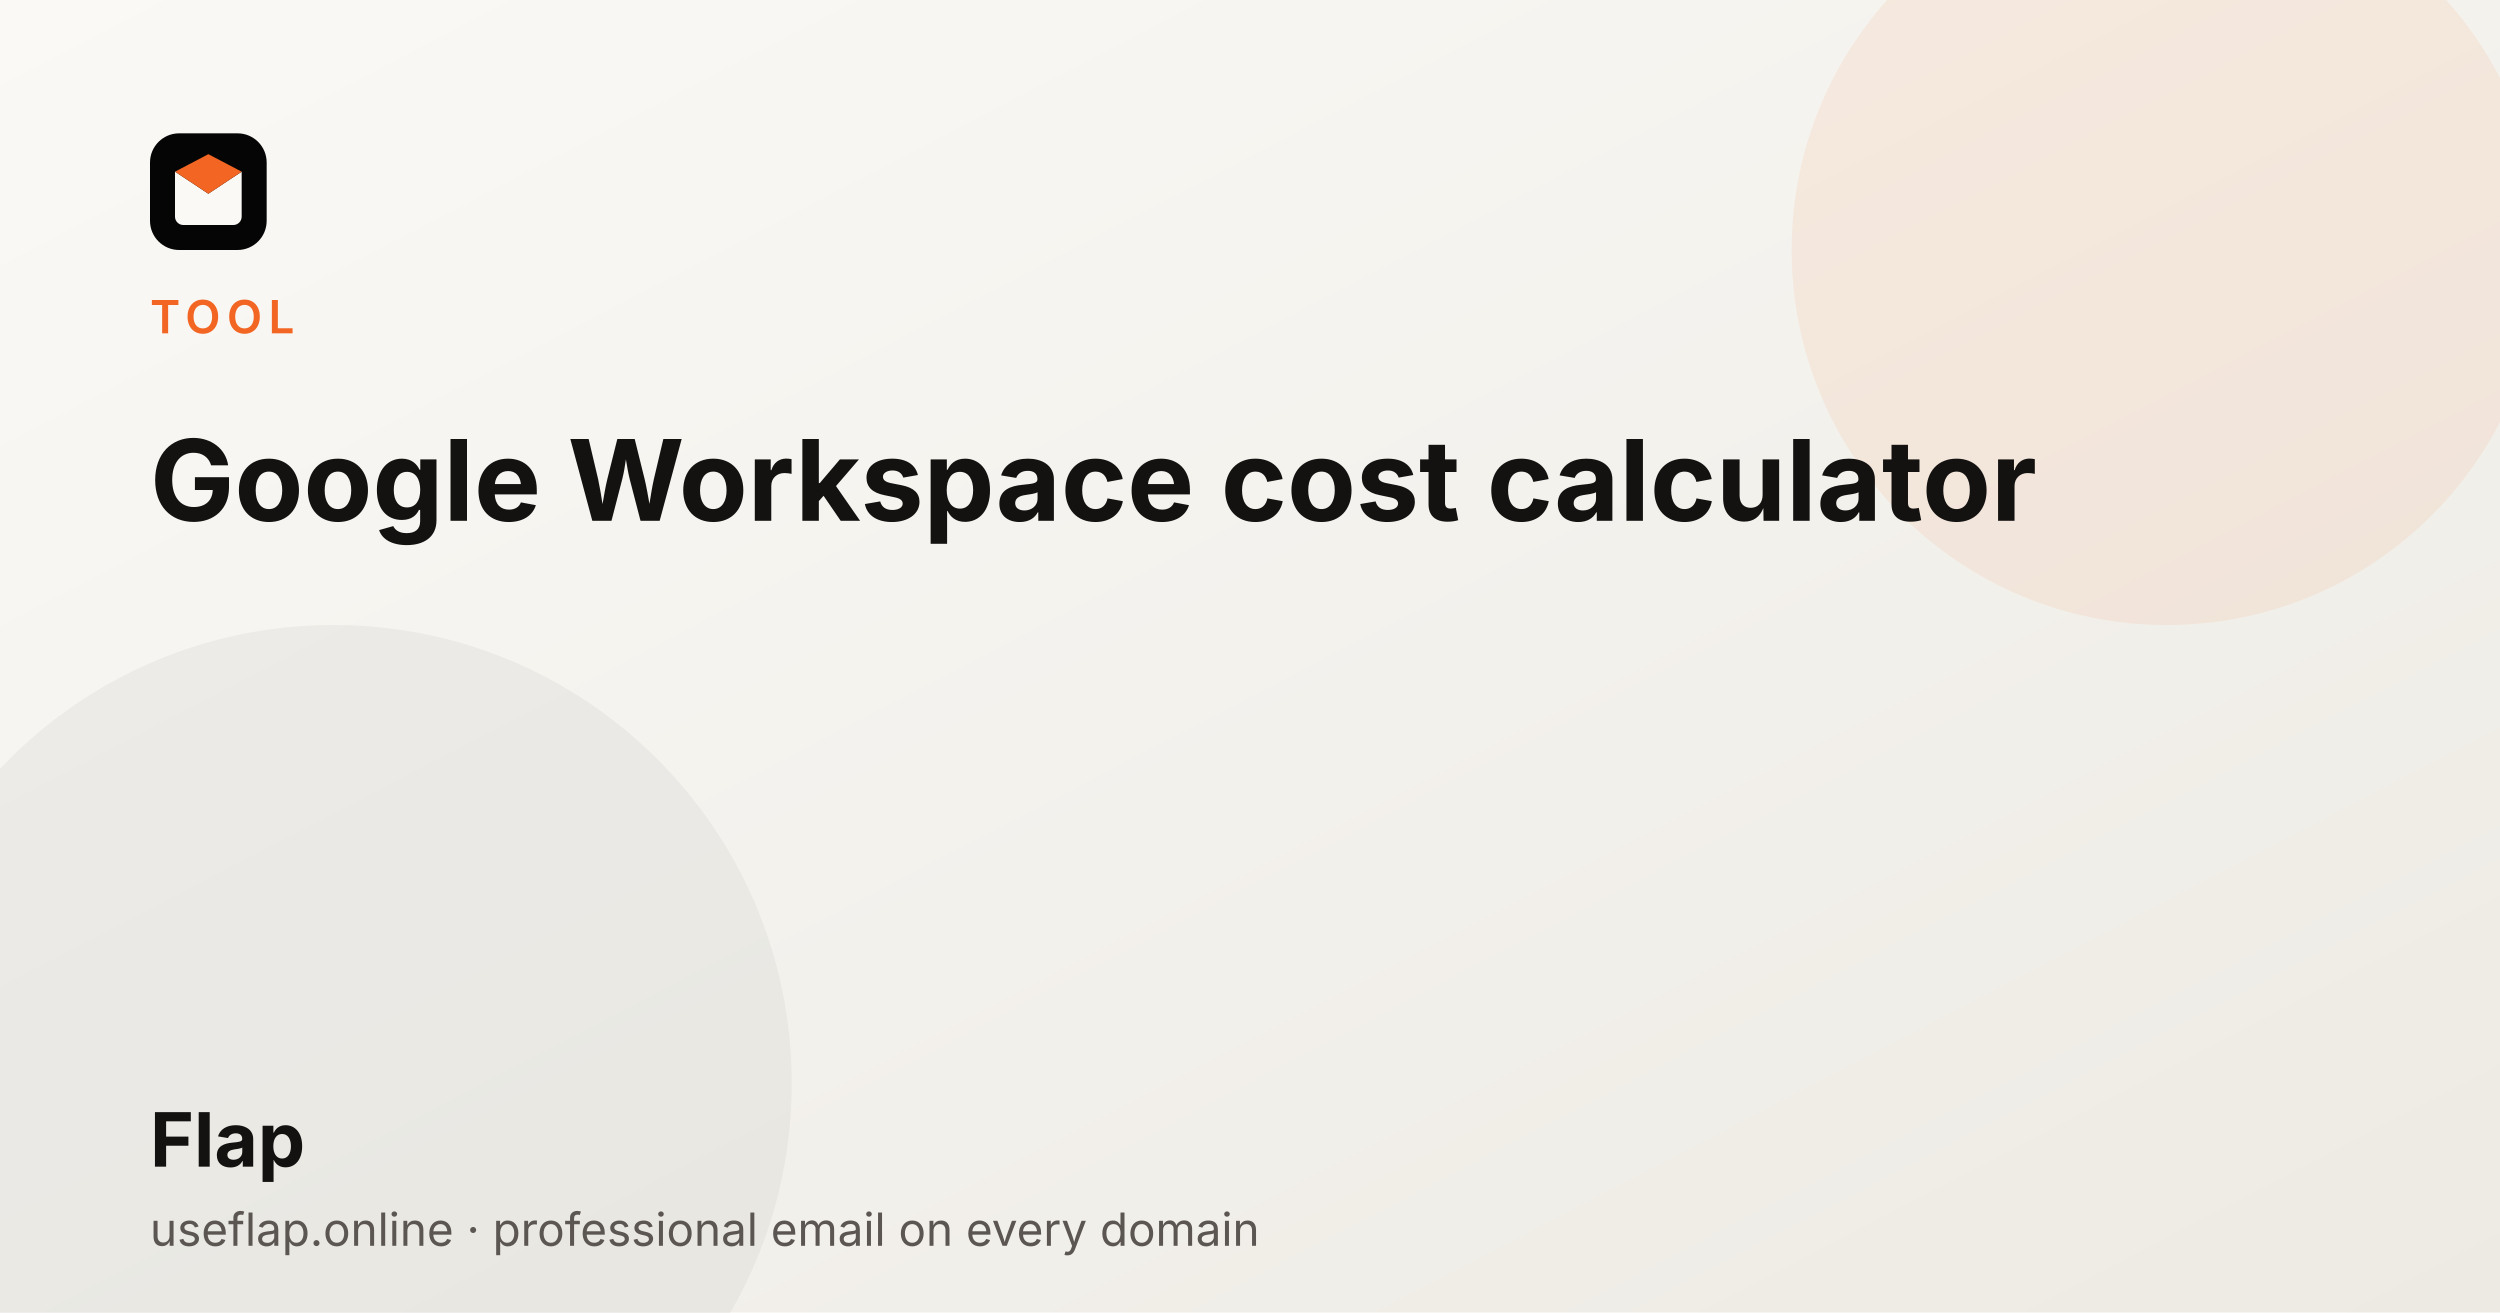
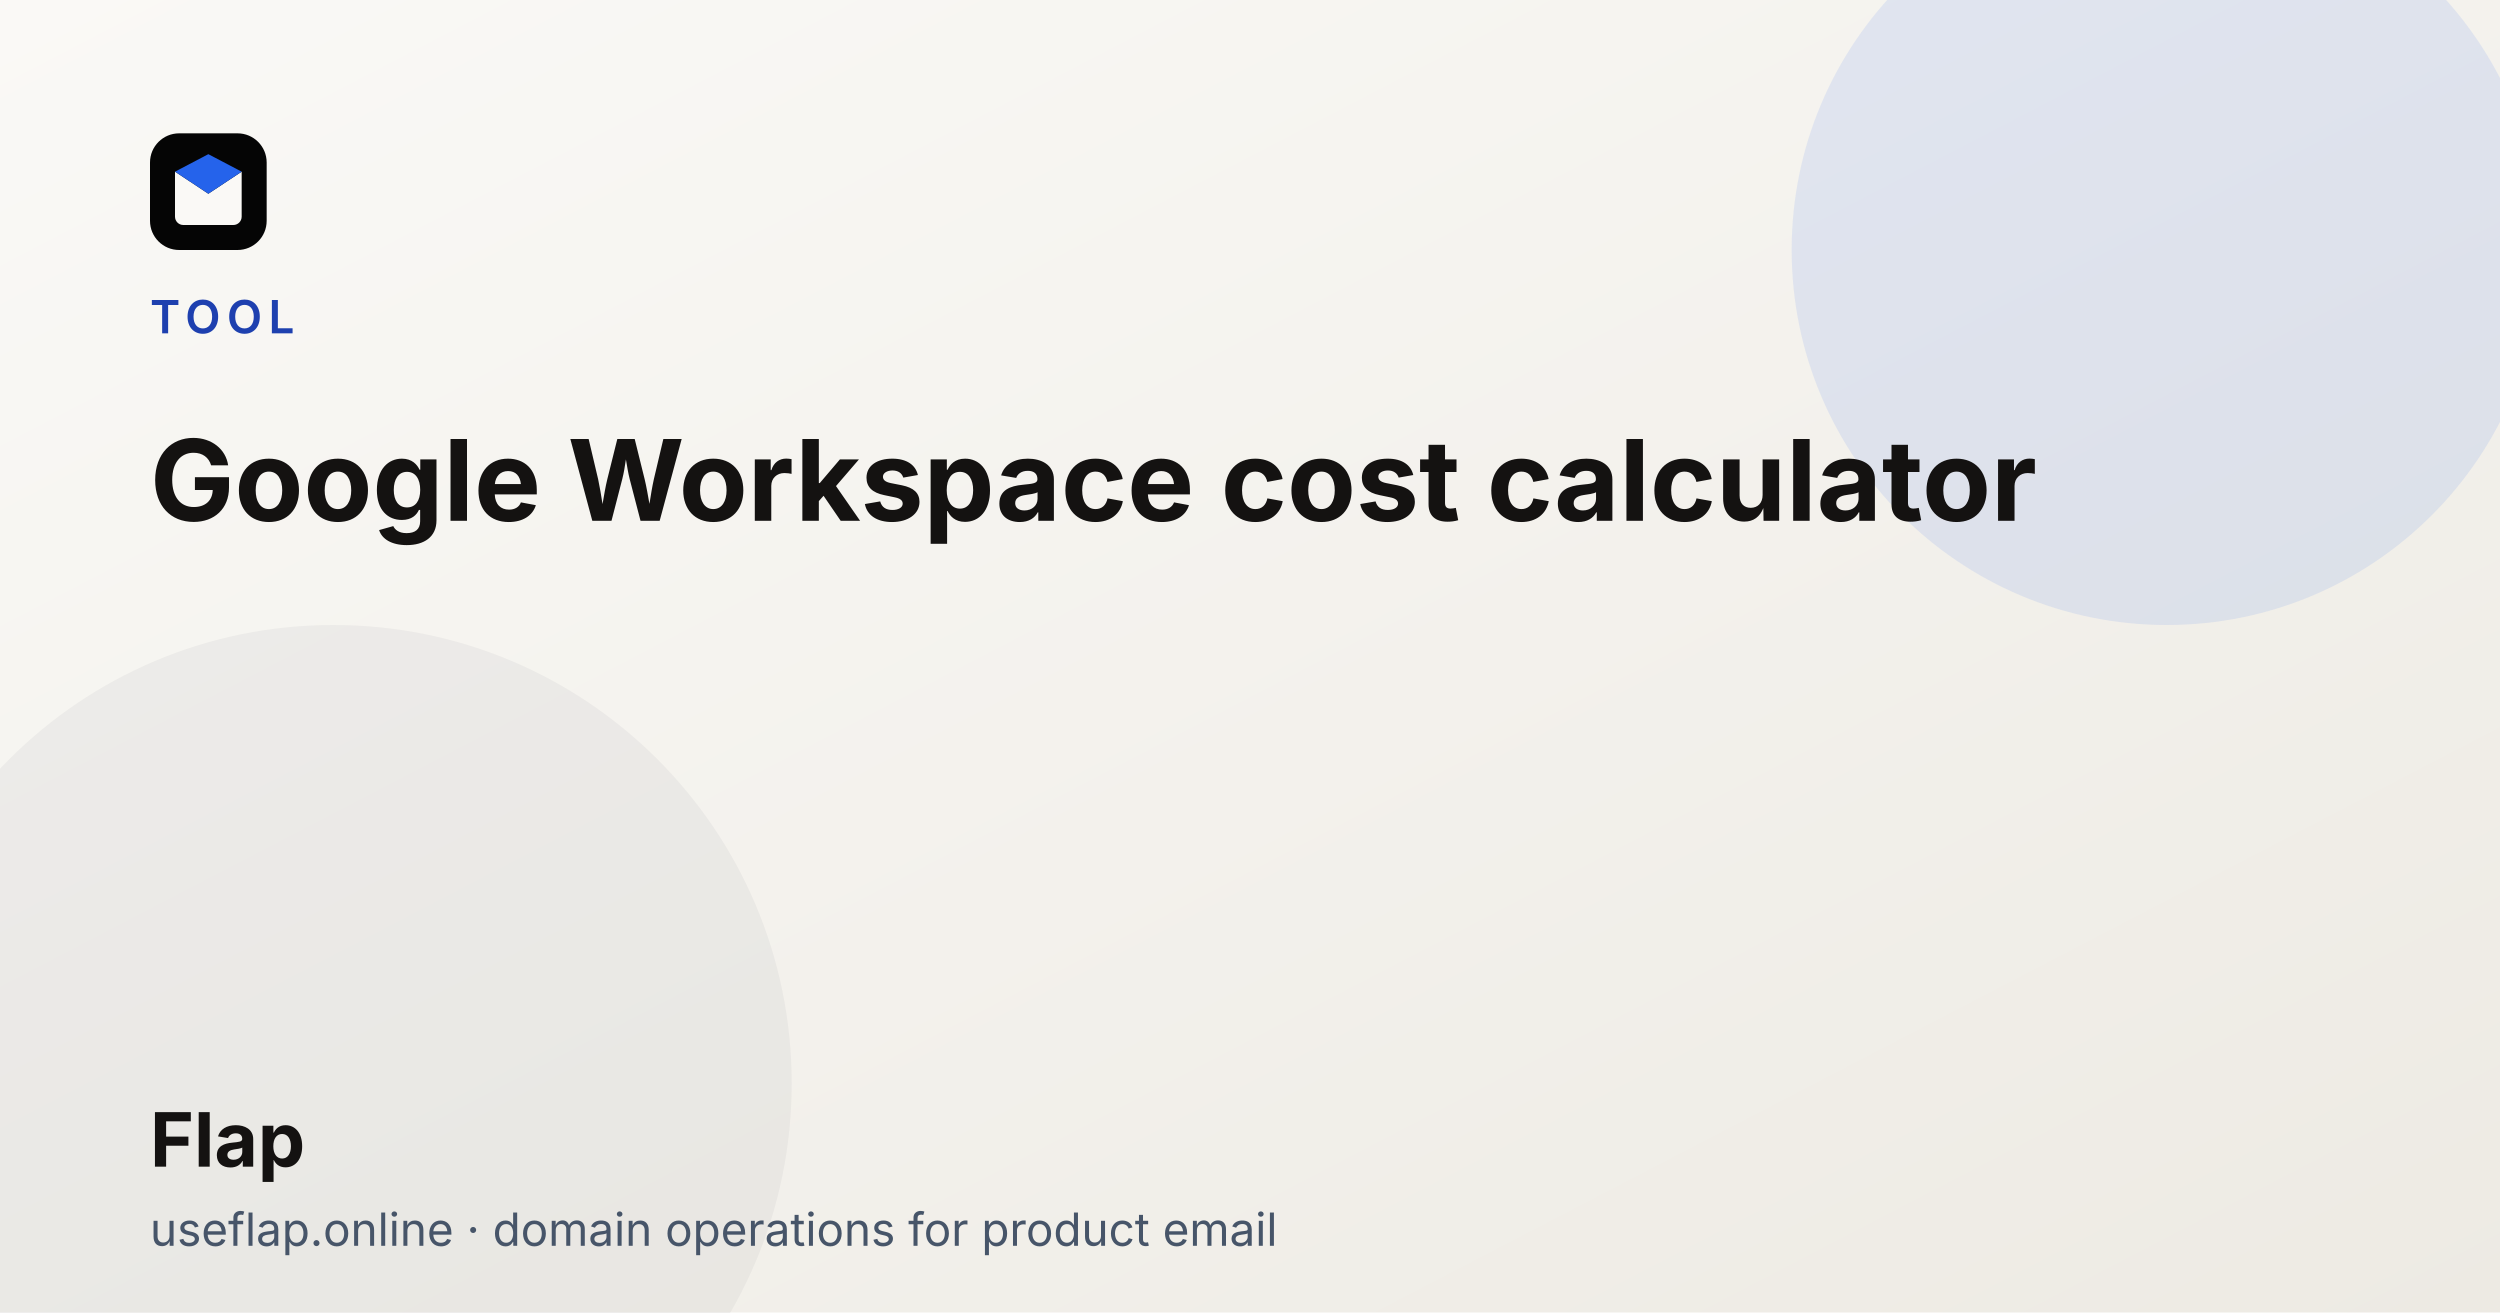
<svg xmlns="http://www.w3.org/2000/svg" width="1200" height="630" viewBox="0 0 1200 630" role="img" aria-label="Google Workspace cost calculator">
  <defs>
    <linearGradient id="bg" x1="0" y1="0" x2="1" y2="1">
      <stop offset="0%" stop-color="#FAF9F6" />
      <stop offset="55%" stop-color="#F3F1EC" />
      <stop offset="100%" stop-color="#EDEAE3" />
    </linearGradient>
  </defs>
  <rect width="1200" height="630" fill="url(#bg)" />
-   <circle cx="1040" cy="120" r="180" fill="#F26522" fill-opacity="0.08" />
-   <circle cx="160" cy="520" r="220" fill="#141211" fill-opacity="0.04" />
+   <circle cx="1040" cy="120" r="180" fill="#2563EB" fill-opacity="0.10" />
+   <circle cx="160" cy="520" r="220" fill="#0F172A" fill-opacity="0.04" />
  <rect x="72" y="64" width="56" height="56" rx="14" fill="#050505" />
  <path d="M84 82.4L100 93l16-10.6V104a4 4 0 0 1-4 4H88a4 4 0 0 1-4-4V82.4z" fill="#FAF9F6" />
-   <path d="M84 82.4L100 93l16-10.6L100 74 84 82.4z" fill="#F26522" />
-   <text x="72" y="160" fill="#F26522" font-family="Inter, ui-sans-serif, system-ui, sans-serif" font-size="22" font-weight="600" letter-spacing="0.14em">TOOL</text>
+   <path d="M84 82.4L100 93l16-10.6L100 74 84 82.4z" fill="#2563EB" />
+   <text x="72" y="160" fill="#1E40AF" font-family="Inter, ui-sans-serif, system-ui, sans-serif" font-size="22" font-weight="600" letter-spacing="0.14em">TOOL</text>
  <text x="72" y="250" fill="#141211" font-family="Inter, ui-sans-serif, system-ui, sans-serif" font-size="54" font-weight="700">
    <tspan x="72" dy="0">Google Workspace cost calculator</tspan>
  </text>
  <text x="72" y="560" fill="#141211" font-family="Inter, ui-sans-serif, system-ui, sans-serif" font-size="36" font-weight="700">Flap</text>
-   <text x="72" y="598" fill="#5c5652" font-family="Inter, ui-sans-serif, system-ui, sans-serif" font-size="22">useflap.online · professional email on every domain</text>
+   <text x="72" y="598" fill="#475569" font-family="Inter, ui-sans-serif, system-ui, sans-serif" font-size="22">useflap.online · domain operations for product email</text>
</svg>
